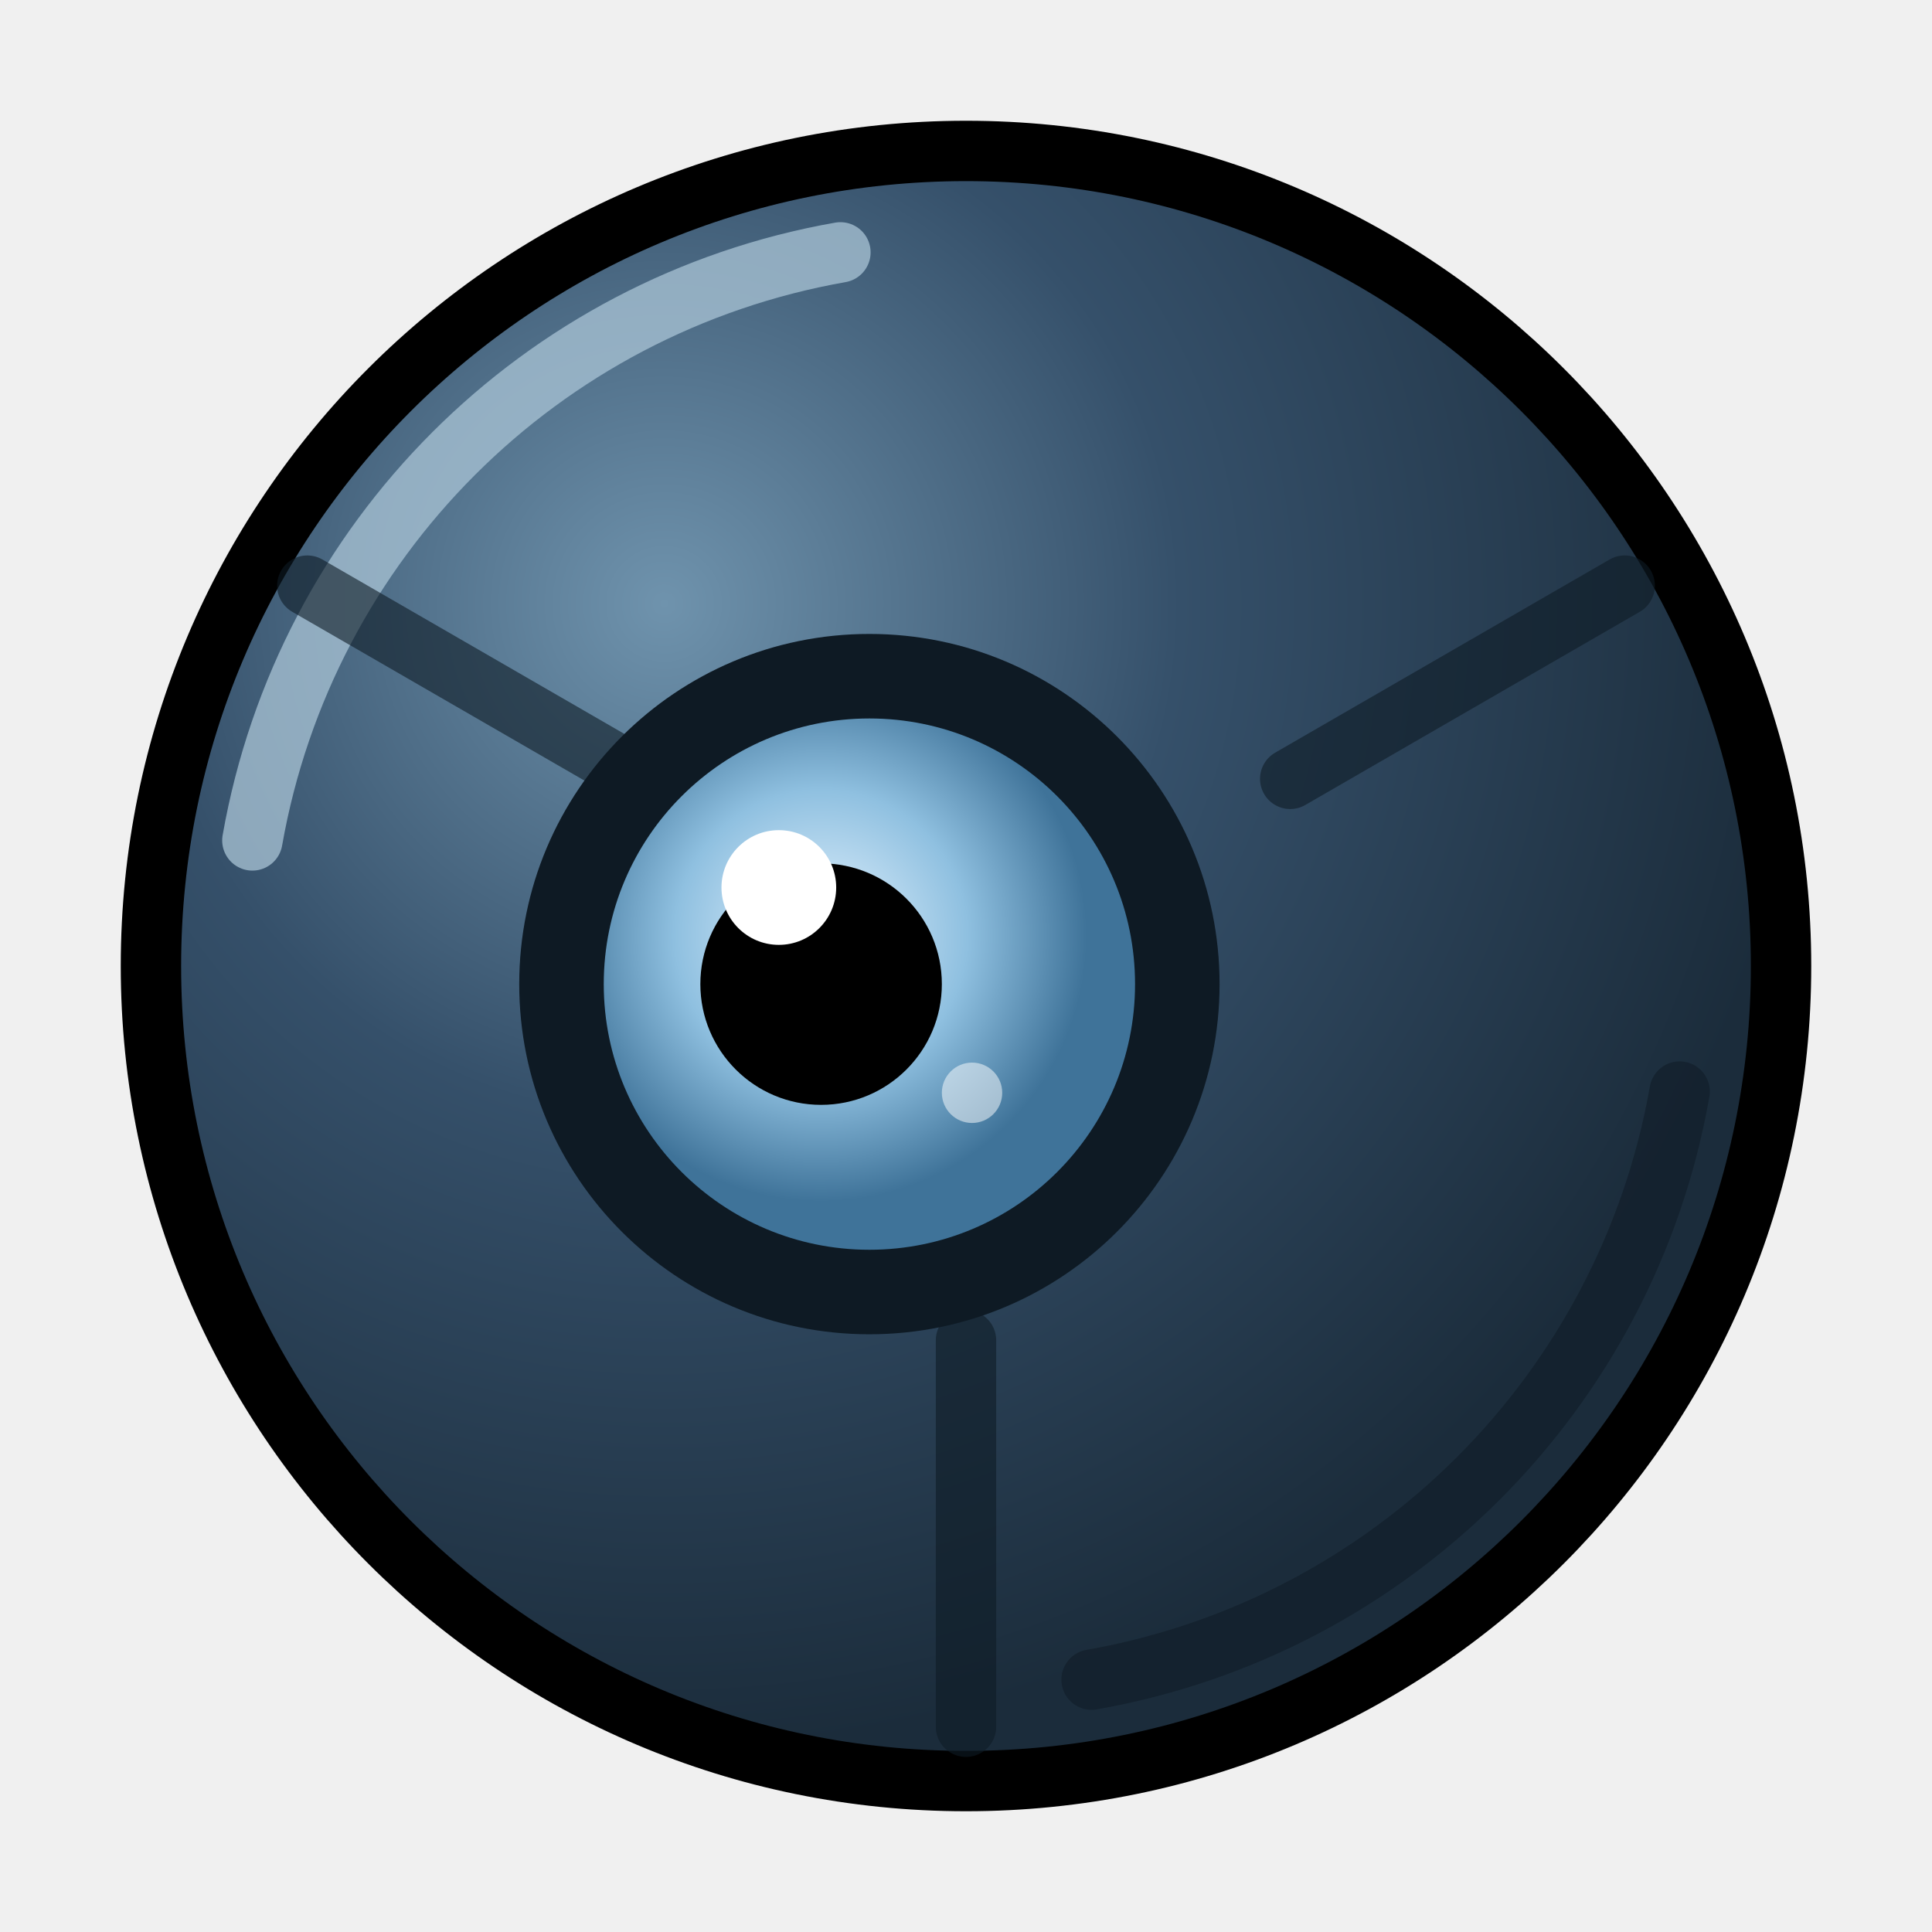
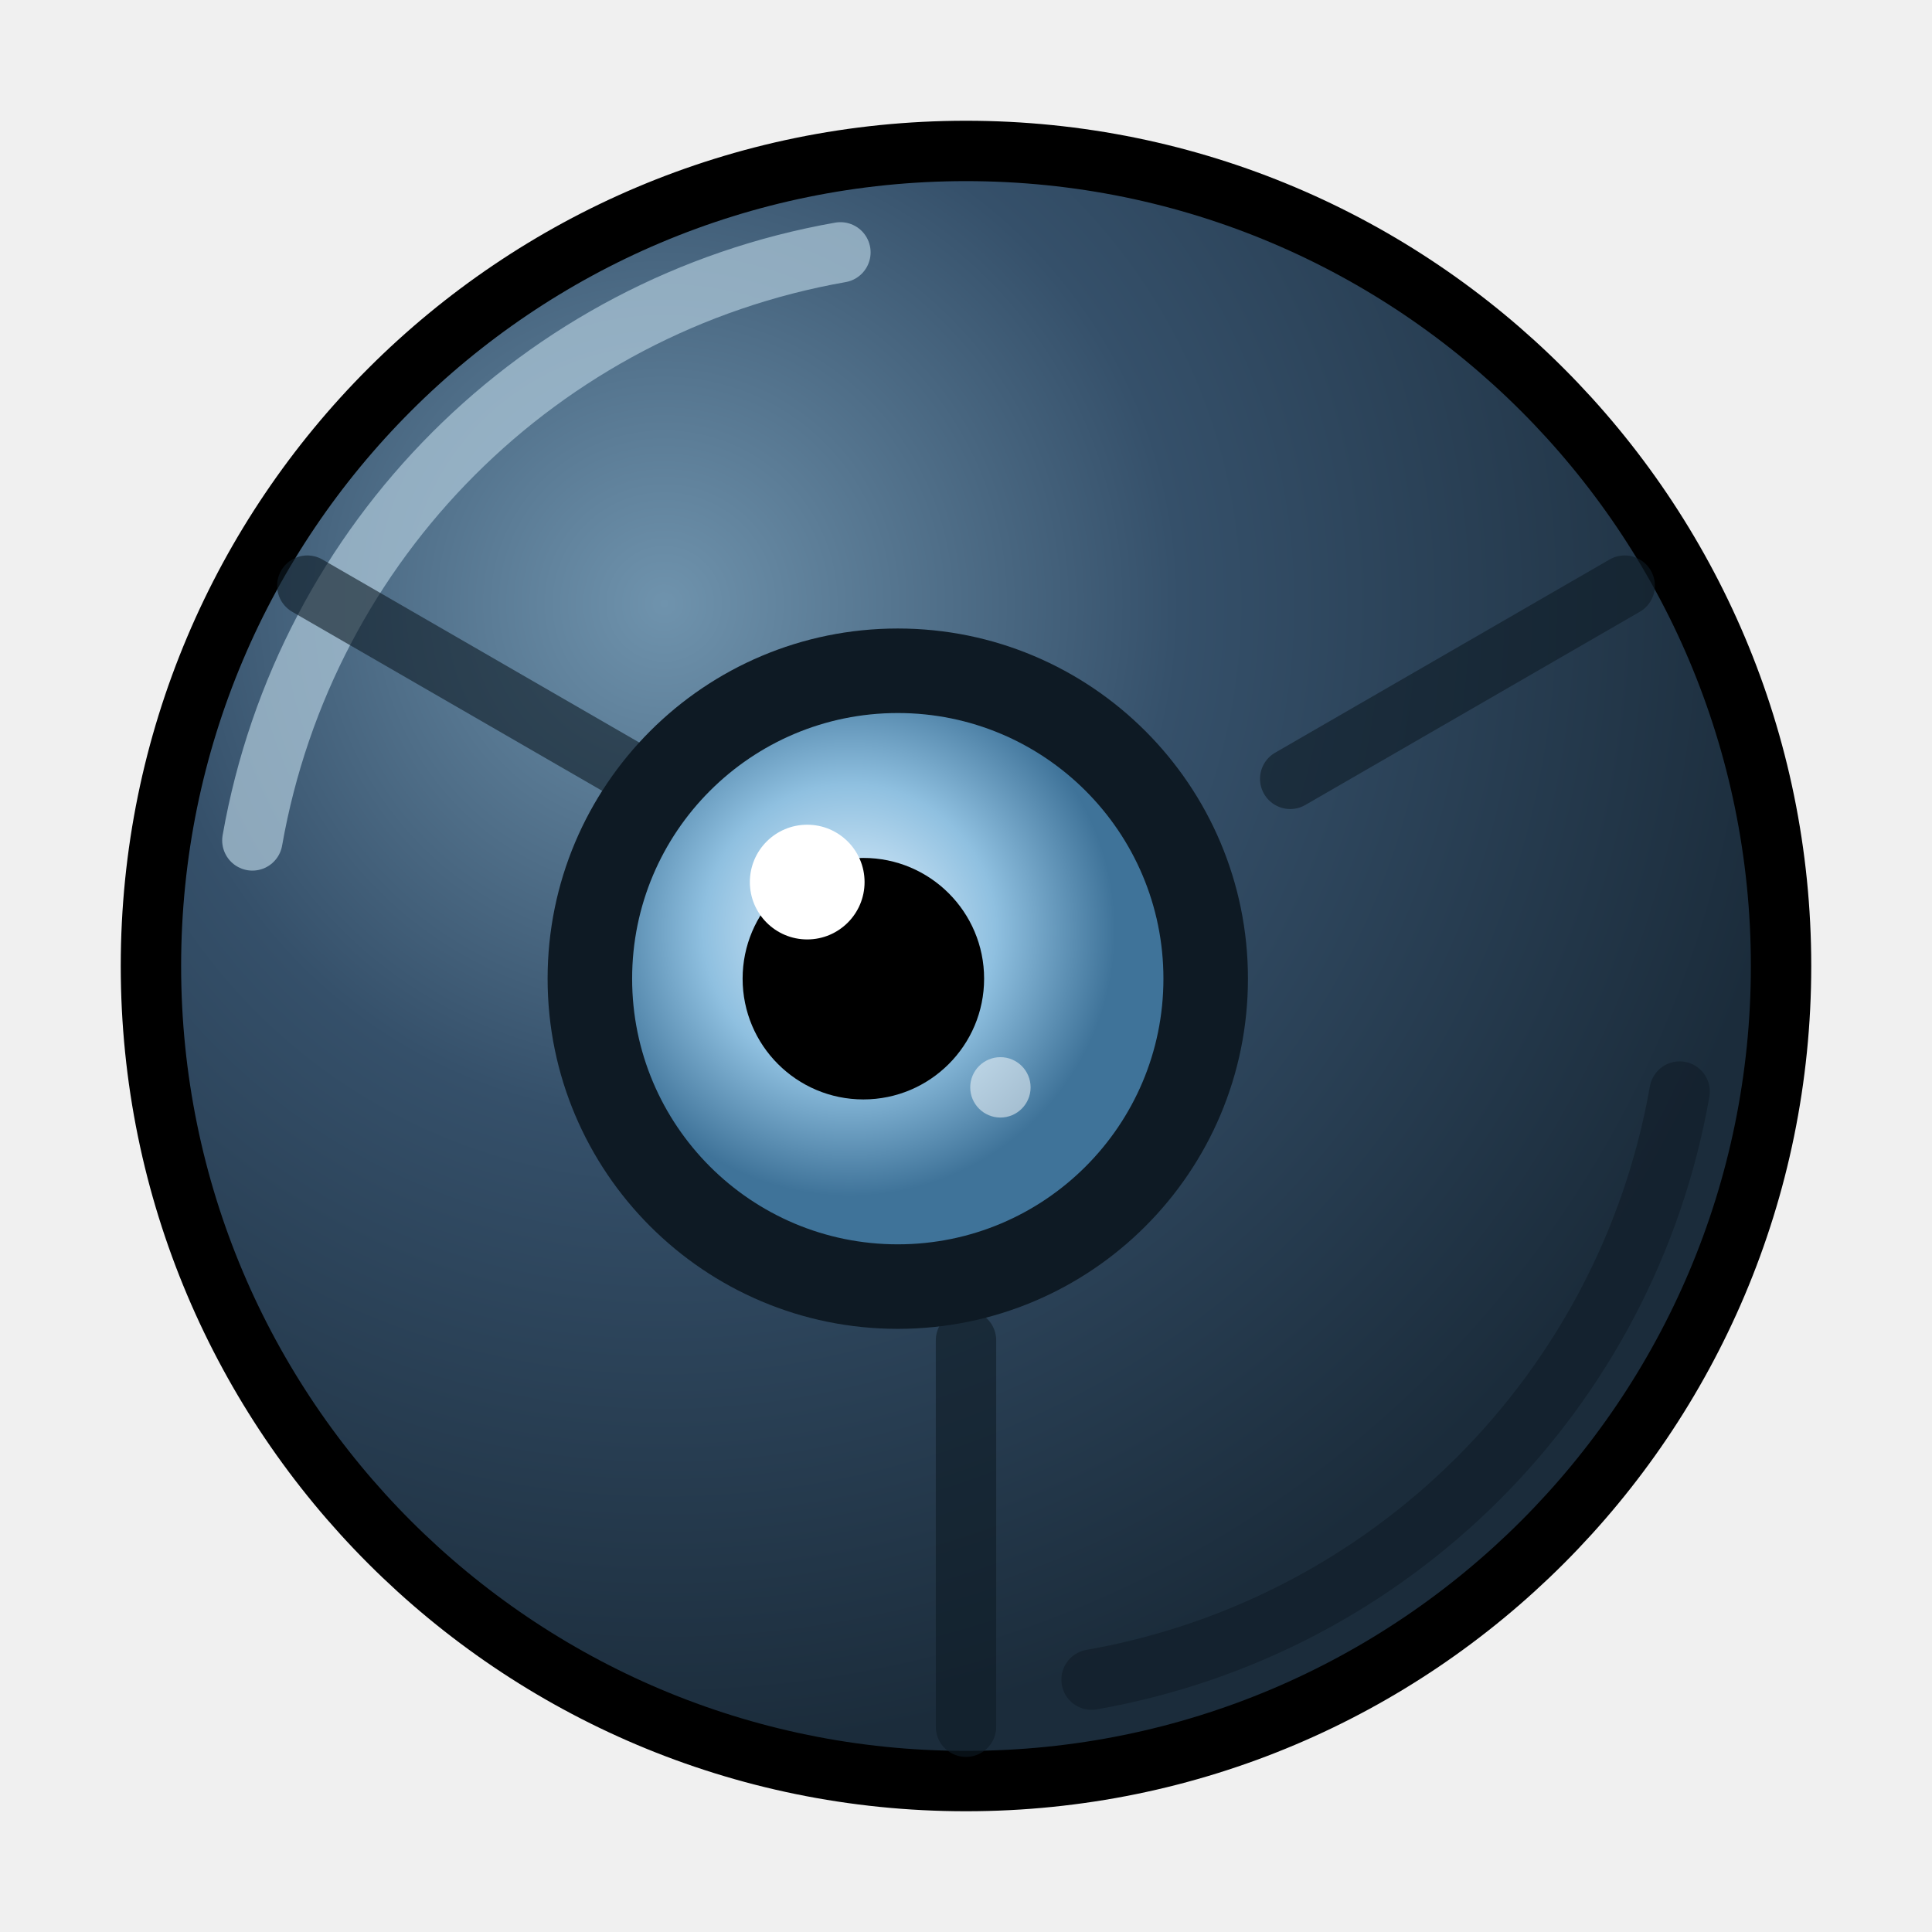
<svg xmlns="http://www.w3.org/2000/svg" viewBox="0 0 32 32">
  <defs>
    <radialGradient id="shell" cx="11" cy="10" r="19" gradientUnits="userSpaceOnUse">
      <stop offset="0" stop-color="#6f93ad" />
      <stop offset="0.45" stop-color="#35506a" />
      <stop offset="1" stop-color="#1b2c3b" />
    </radialGradient>
    <radialGradient id="iris" cx="15.2" cy="15.2" r="4.4" gradientUnits="userSpaceOnUse">
      <stop offset="0" stop-color="#e6f4ff" />
      <stop offset="0.55" stop-color="#8fc0e0" />
      <stop offset="1" stop-color="#3f7399" />
    </radialGradient>
  </defs>
  <circle cx="16" cy="16" r="13.5" fill="url(#shell)" stroke="#000000" stroke-width="1" />
  <path d="M4.18 13.92 A12 12 0 0 1 13.92 4.18" fill="none" stroke="#a9c4d6" stroke-width="1" stroke-linecap="round" opacity="0.75" />
  <path d="M27.82 18.08 A12 12 0 0 1 18.08 27.82" fill="none" stroke="#0e1a24" stroke-width="1" stroke-linecap="round" opacity="0.55" />
  <g stroke="#0e1a24" stroke-width="1" stroke-linecap="round" opacity="0.6">
    <line x1="16" y1="22.2" x2="16" y2="28.6" />
    <line x1="10.63" y1="12.9" x2="5.09" y2="9.7" />
    <line x1="21.37" y1="12.9" x2="26.91" y2="9.7" />
  </g>
-   <g transform="translate(-1.6 0.3)">
+   <g transform="translate(-1.13 0.21)">
    <circle cx="16" cy="16" r="5.8" fill="#0e1a24" />
    <circle cx="16" cy="16" r="4.4" fill="url(#iris)" />
-     <circle cx="15.2" cy="16" r="2" fill="#000000" />
+     <circle cx="15.43" cy="16" r="2" fill="#000000" />
    <circle cx="14.5" cy="14.4" r="0.95" fill="#ffffff" />
    <circle cx="17.7" cy="17.8" r="0.5" fill="#ffffff" opacity="0.5" />
  </g>
</svg>
